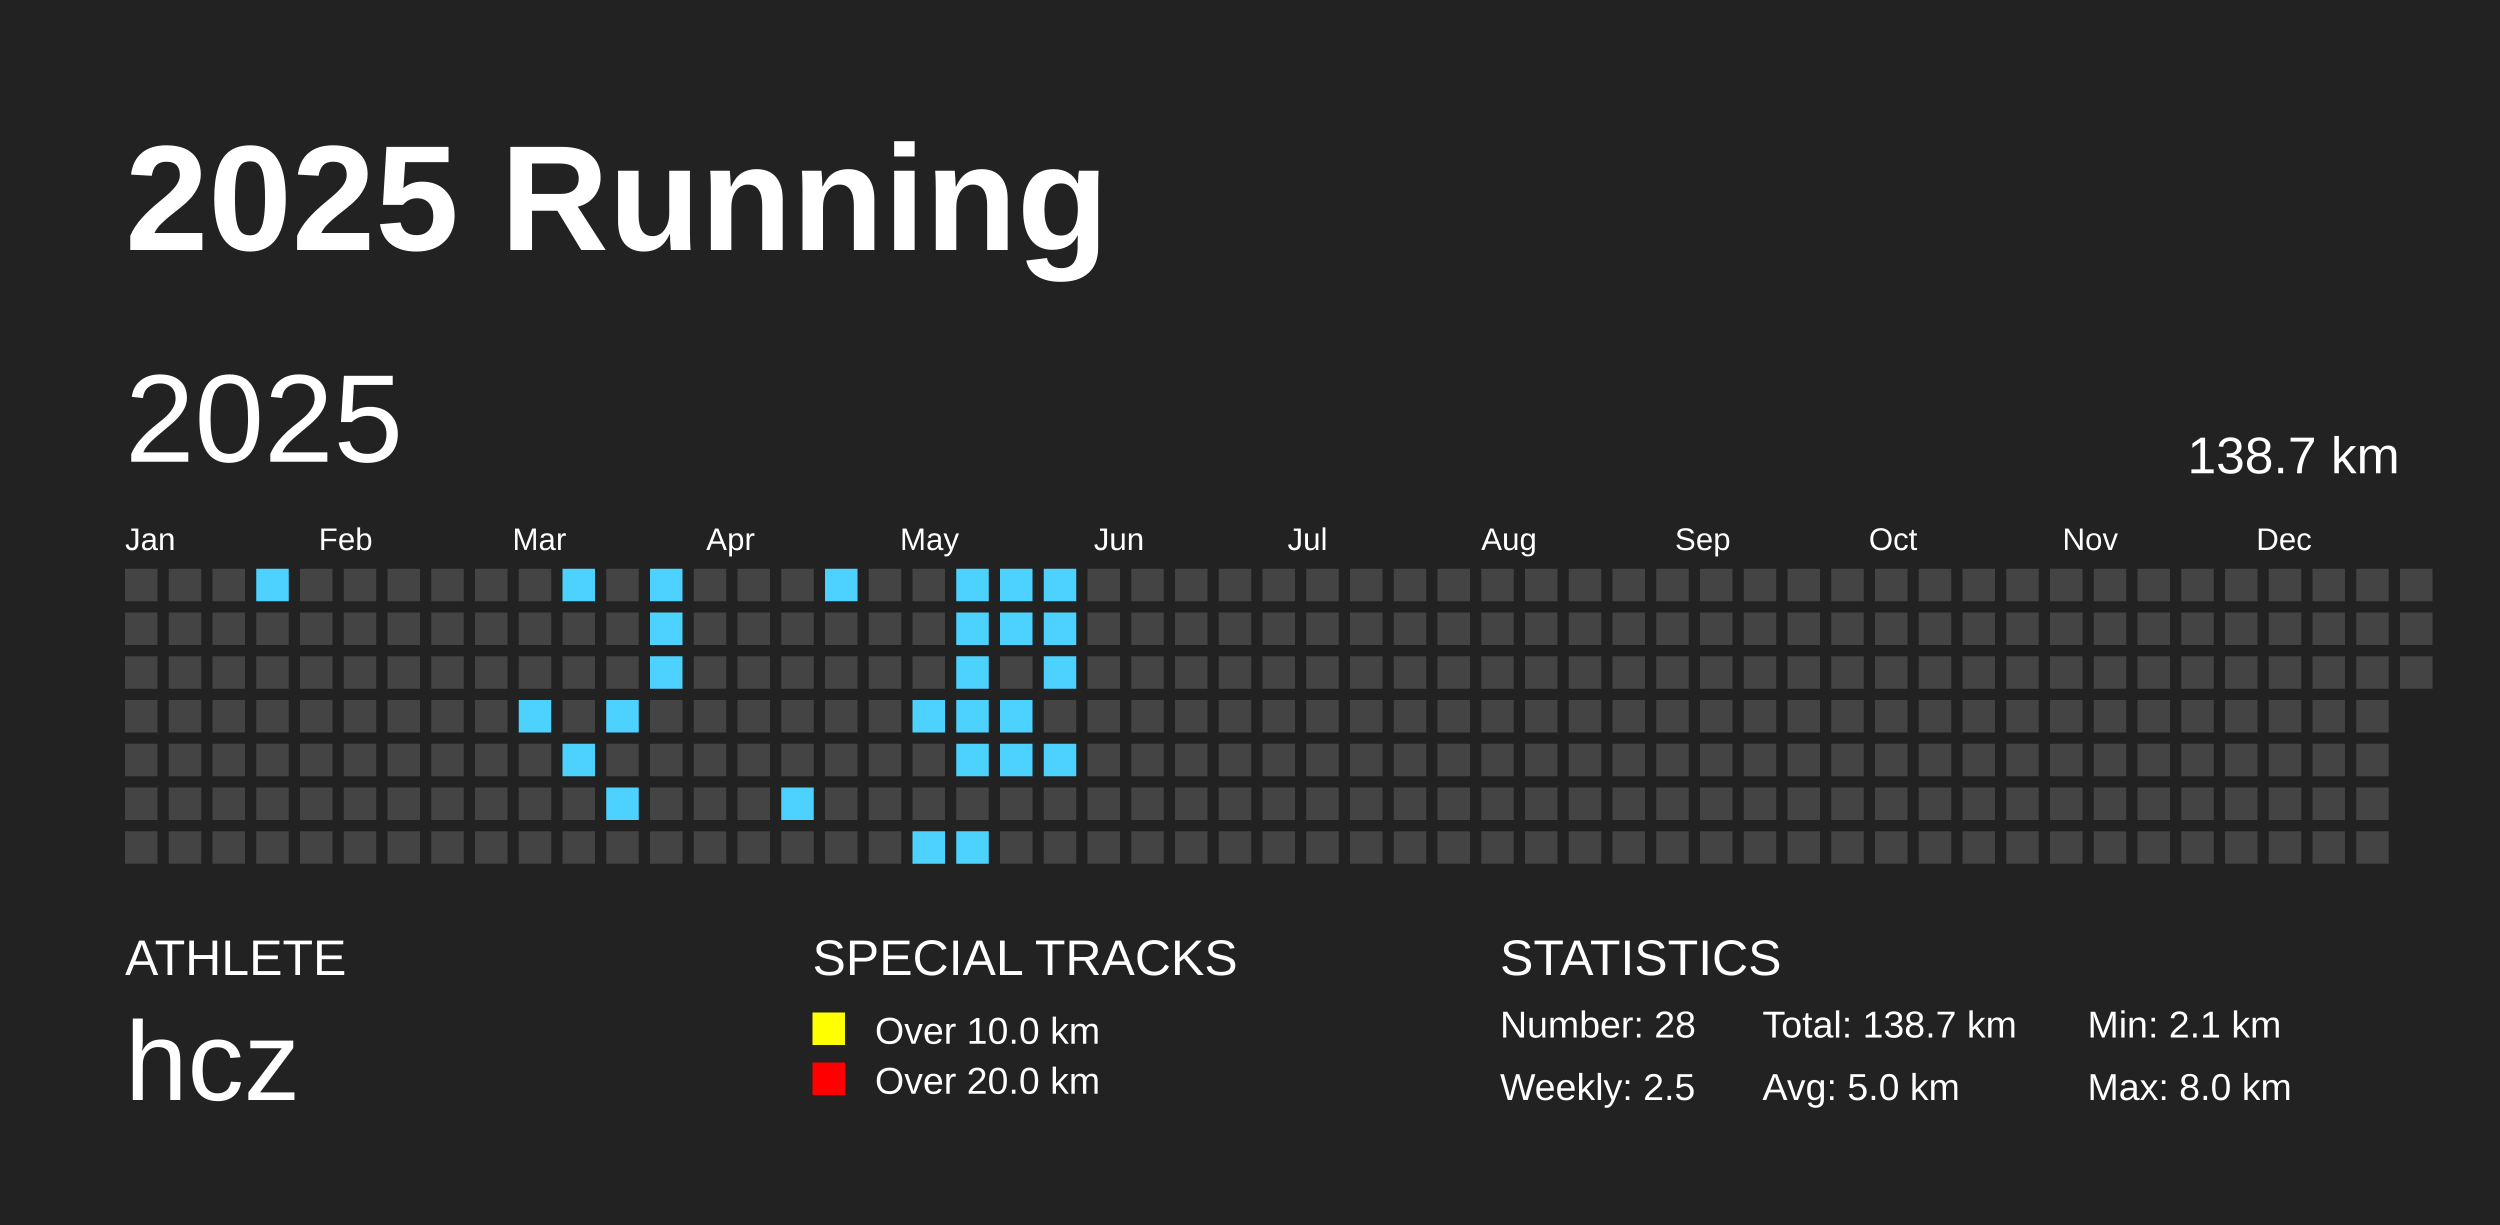
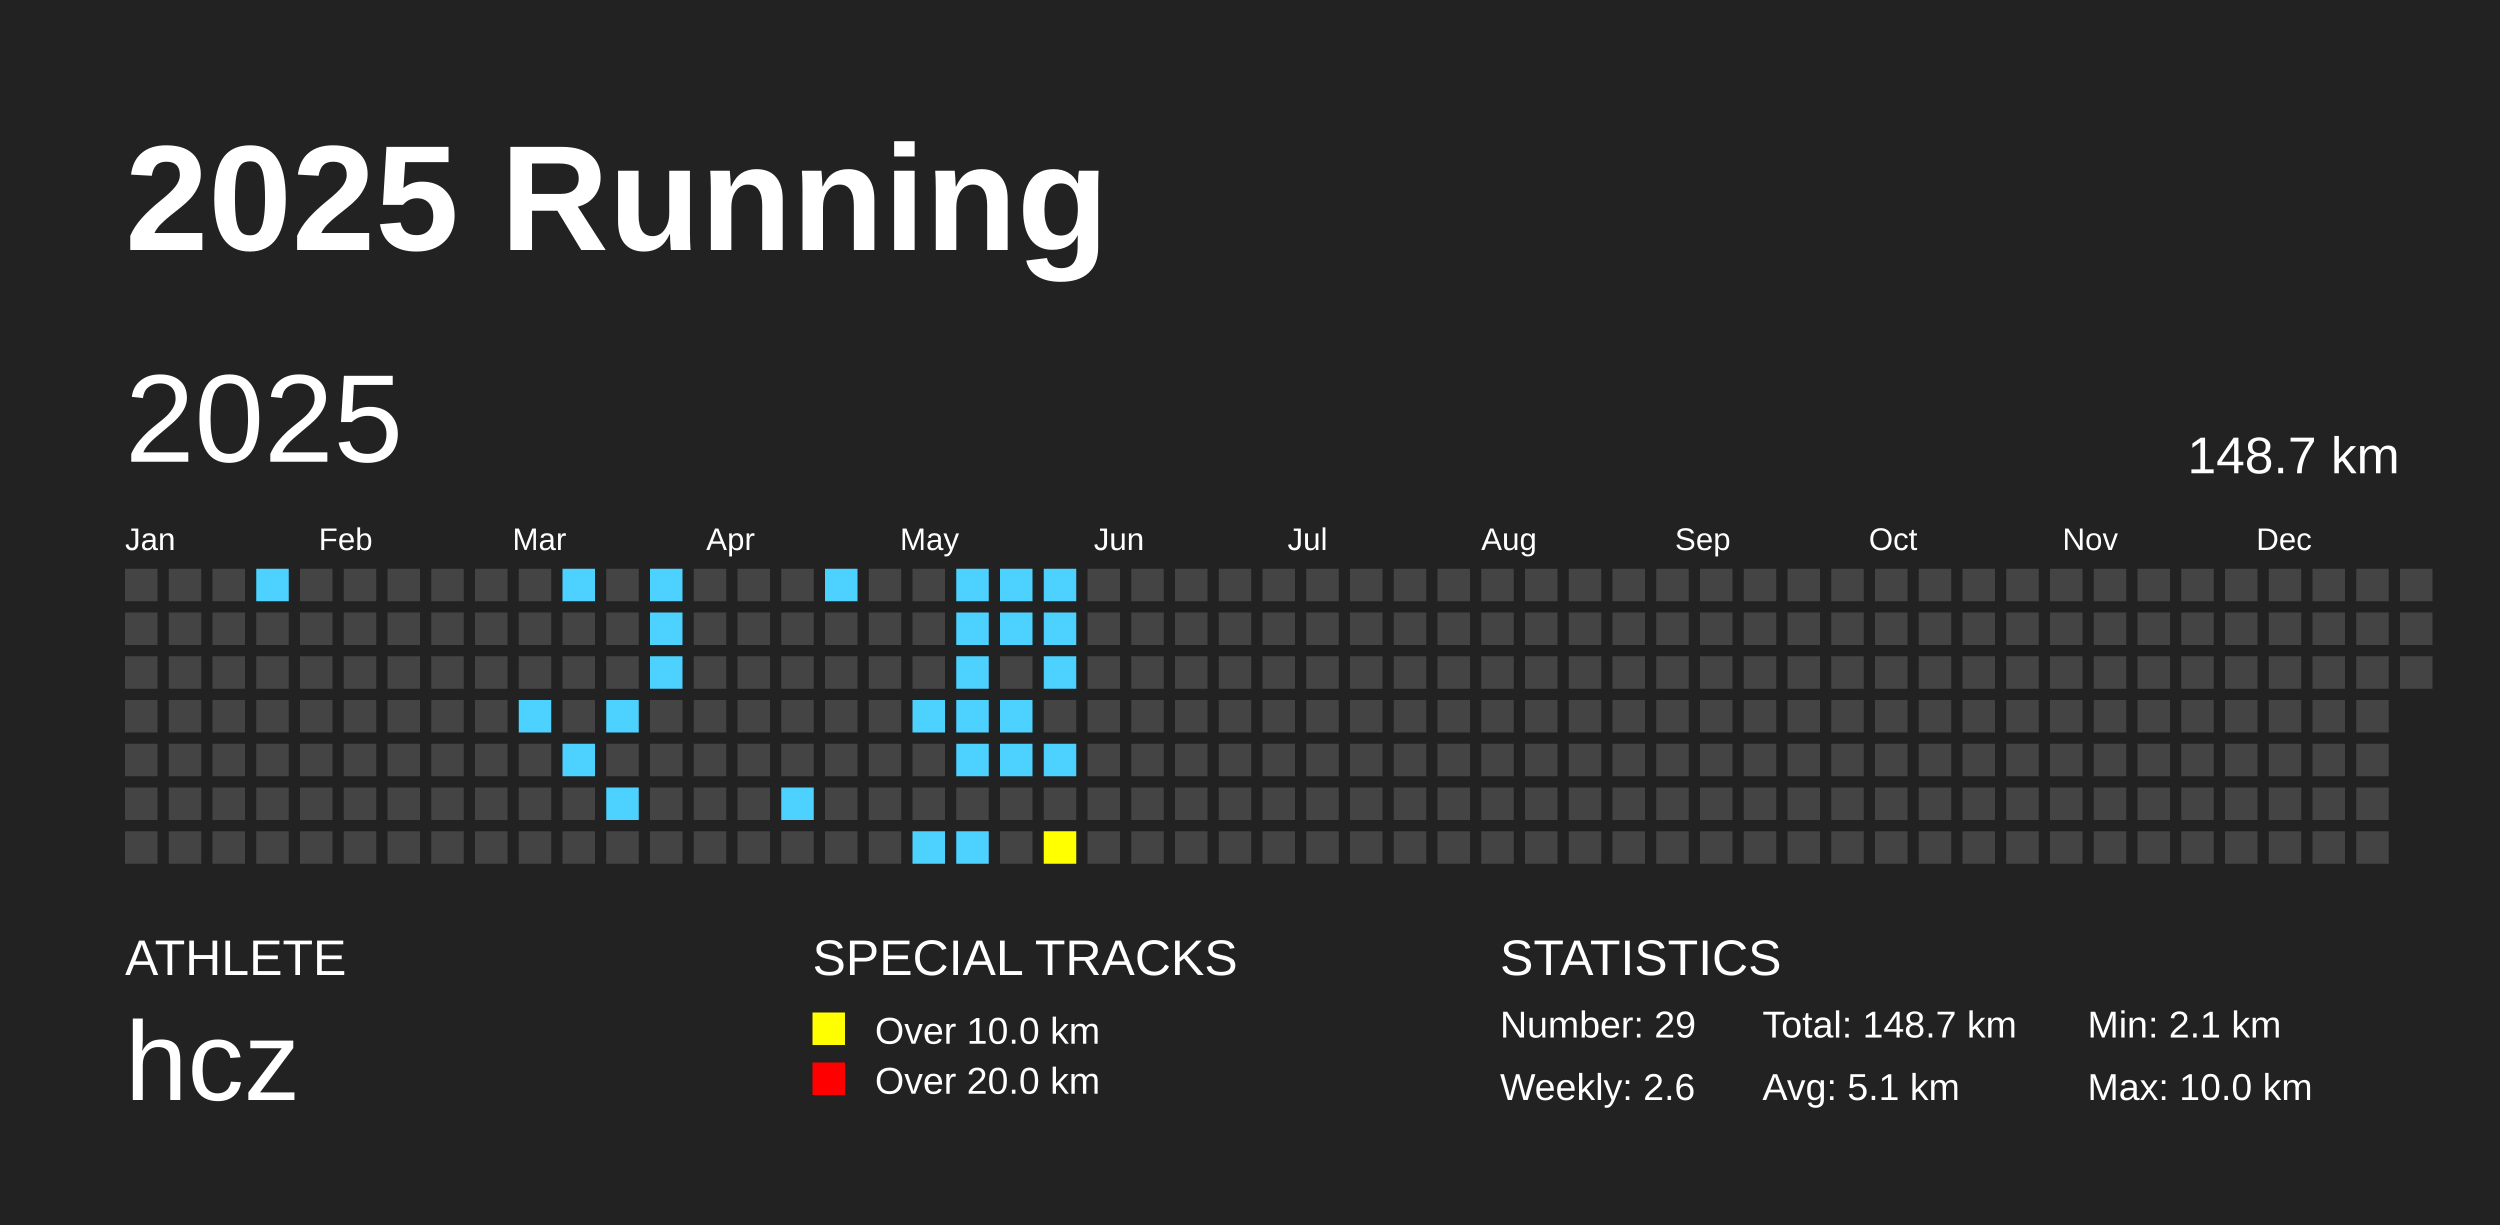
<svg xmlns="http://www.w3.org/2000/svg" baseProfile="full" height="98mm" version="1.1" viewBox="0,0,200,98" width="200mm">
  <defs />
  <rect fill="#222222" height="98" width="200" x="0" y="0" />
  <text fill="#FFFFFF" style="font-size:12px; font-family:Arial; font-weight:bold;" x="10" y="20">2025 Running</text>
  <text fill="#FFFFFF" style="font-size:4px; font-family:Arial" x="10" y="78">ATHLETE</text>
  <text fill="#FFFFFF" style="font-size:9px; font-family:Arial" x="10" y="88">hcz</text>
  <text fill="#FFFFFF" style="font-size:4px; font-family:Arial" x="65" y="78">SPECIAL TRACKS</text>
  <rect fill="yellow" height="2.6" width="2.6" x="65" y="81" />
  <text fill="#FFFFFF" style="font-size:3px; font-family:Arial" x="70" y="83.5">Over 10.0 km</text>
  <rect fill="red" height="2.6" width="2.6" x="65" y="85" />
  <text fill="#FFFFFF" style="font-size:3px; font-family:Arial" x="70" y="87.5">Over 20.0 km</text>
  <text fill="#FFFFFF" style="font-size:4px; font-family:Arial" x="120" y="78">STATISTICS</text>
-   <text fill="#FFFFFF" style="font-size:3px; font-family:Arial" x="120" y="83">Number: 28</text>
-   <text fill="#FFFFFF" style="font-size:3px; font-family:Arial" x="120" y="88">Weekly: 2.5</text>
-   <text fill="#FFFFFF" style="font-size:3px; font-family:Arial" x="141" y="83">Total: 138.7 km</text>
-   <text fill="#FFFFFF" style="font-size:3px; font-family:Arial" x="141" y="88">Avg: 5.0 km</text>
+   <text fill="#FFFFFF" style="font-size:3px; font-family:Arial" x="120" y="83">Number: 29</text>
+   <text fill="#FFFFFF" style="font-size:3px; font-family:Arial" x="120" y="88">Weekly: 2.6</text>
+   <text fill="#FFFFFF" style="font-size:3px; font-family:Arial" x="141" y="83">Total: 148.7 km</text>
+   <text fill="#FFFFFF" style="font-size:3px; font-family:Arial" x="141" y="88">Avg: 5.1 km</text>
  <text fill="#FFFFFF" style="font-size:3px; font-family:Arial" x="167" y="83">Min: 2.1 km</text>
-   <text fill="#FFFFFF" style="font-size:3px; font-family:Arial" x="167" y="88">Max: 8.0 km</text>
+   <text fill="#FFFFFF" style="font-size:3px; font-family:Arial" x="167" y="88">Max: 10.0 km</text>
  <text dominant-baseline="hanging" fill="#FFFFFF" style="font-size:10.0px; font-family:Arial;" x="10" y="30">2025</text>
-   <text dominant-baseline="hanging" fill="#FFFFFF" style="font-size:4.125px; font-family:Arial;" x="175" y="35">138.7 km</text>
+   <text dominant-baseline="hanging" fill="#FFFFFF" style="font-size:4.125px; font-family:Arial;" x="175" y="35">148.7 km</text>
  <text fill="#FFFFFF" style="font-size:2.5px; font-family:Arial" x="10.0" y="44">Jan</text>
  <text fill="#FFFFFF" style="font-size:2.5px; font-family:Arial" x="25.5" y="44">Feb</text>
  <text fill="#FFFFFF" style="font-size:2.5px; font-family:Arial" x="41.0" y="44">Mar</text>
  <text fill="#FFFFFF" style="font-size:2.5px; font-family:Arial" x="56.5" y="44">Apr</text>
  <text fill="#FFFFFF" style="font-size:2.5px; font-family:Arial" x="72.0" y="44">May</text>
  <text fill="#FFFFFF" style="font-size:2.5px; font-family:Arial" x="87.5" y="44">Jun</text>
  <text fill="#FFFFFF" style="font-size:2.5px; font-family:Arial" x="103.0" y="44">Jul</text>
  <text fill="#FFFFFF" style="font-size:2.5px; font-family:Arial" x="118.5" y="44">Aug</text>
  <text fill="#FFFFFF" style="font-size:2.5px; font-family:Arial" x="134.0" y="44">Sep</text>
  <text fill="#FFFFFF" style="font-size:2.5px; font-family:Arial" x="149.5" y="44">Oct</text>
  <text fill="#FFFFFF" style="font-size:2.5px; font-family:Arial" x="165.0" y="44">Nov</text>
  <text fill="#FFFFFF" style="font-size:2.5px; font-family:Arial" x="180.5" y="44">Dec</text>
  <rect fill="#444444" height="2.6" width="2.6" x="10.0" y="45.5" />
  <rect fill="#444444" height="2.6" width="2.6" x="10.0" y="49.0" />
  <rect fill="#444444" height="2.6" width="2.6" x="10.0" y="52.5" />
  <rect fill="#444444" height="2.6" width="2.6" x="10.0" y="56.0" />
  <rect fill="#444444" height="2.6" width="2.6" x="10.0" y="59.5" />
  <rect fill="#444444" height="2.6" width="2.6" x="10.0" y="63.0" />
  <rect fill="#444444" height="2.6" width="2.6" x="10.0" y="66.5" />
  <rect fill="#444444" height="2.6" width="2.6" x="13.5" y="45.5" />
  <rect fill="#444444" height="2.6" width="2.6" x="13.5" y="49.0" />
  <rect fill="#444444" height="2.6" width="2.6" x="13.5" y="52.5" />
  <rect fill="#444444" height="2.6" width="2.6" x="13.5" y="56.0" />
  <rect fill="#444444" height="2.6" width="2.6" x="13.5" y="59.5" />
  <rect fill="#444444" height="2.6" width="2.6" x="13.5" y="63.0" />
  <rect fill="#444444" height="2.6" width="2.6" x="13.5" y="66.5" />
  <rect fill="#444444" height="2.6" width="2.6" x="17.0" y="45.5" />
  <rect fill="#444444" height="2.6" width="2.6" x="17.0" y="49.0" />
  <rect fill="#444444" height="2.6" width="2.6" x="17.0" y="52.5" />
  <rect fill="#444444" height="2.6" width="2.6" x="17.0" y="56.0" />
  <rect fill="#444444" height="2.6" width="2.6" x="17.0" y="59.5" />
  <rect fill="#444444" height="2.6" width="2.6" x="17.0" y="63.0" />
  <rect fill="#444444" height="2.6" width="2.6" x="17.0" y="66.5" />
  <rect fill="#4DD2FF" height="2.6" width="2.6" x="20.5" y="45.5" />
  <rect fill="#444444" height="2.6" width="2.6" x="20.5" y="49.0" />
  <rect fill="#444444" height="2.6" width="2.6" x="20.5" y="52.5" />
  <rect fill="#444444" height="2.6" width="2.6" x="20.5" y="56.0" />
  <rect fill="#444444" height="2.6" width="2.6" x="20.5" y="59.5" />
  <rect fill="#444444" height="2.6" width="2.6" x="20.5" y="63.0" />
  <rect fill="#444444" height="2.6" width="2.6" x="20.5" y="66.5" />
  <rect fill="#444444" height="2.6" width="2.6" x="24.0" y="45.5" />
  <rect fill="#444444" height="2.6" width="2.6" x="24.0" y="49.0" />
  <rect fill="#444444" height="2.6" width="2.6" x="24.0" y="52.5" />
  <rect fill="#444444" height="2.6" width="2.6" x="24.0" y="56.0" />
  <rect fill="#444444" height="2.6" width="2.6" x="24.0" y="59.5" />
  <rect fill="#444444" height="2.6" width="2.6" x="24.0" y="63.0" />
  <rect fill="#444444" height="2.6" width="2.6" x="24.0" y="66.5" />
  <rect fill="#444444" height="2.6" width="2.6" x="27.5" y="45.5" />
  <rect fill="#444444" height="2.6" width="2.6" x="27.5" y="49.0" />
  <rect fill="#444444" height="2.6" width="2.6" x="27.5" y="52.5" />
  <rect fill="#444444" height="2.6" width="2.6" x="27.5" y="56.0" />
  <rect fill="#444444" height="2.6" width="2.6" x="27.5" y="59.5" />
  <rect fill="#444444" height="2.6" width="2.6" x="27.5" y="63.0" />
  <rect fill="#444444" height="2.6" width="2.6" x="27.5" y="66.5" />
  <rect fill="#444444" height="2.6" width="2.6" x="31.0" y="45.5" />
  <rect fill="#444444" height="2.6" width="2.6" x="31.0" y="49.0" />
  <rect fill="#444444" height="2.6" width="2.6" x="31.0" y="52.5" />
  <rect fill="#444444" height="2.6" width="2.6" x="31.0" y="56.0" />
  <rect fill="#444444" height="2.6" width="2.6" x="31.0" y="59.5" />
  <rect fill="#444444" height="2.6" width="2.6" x="31.0" y="63.0" />
  <rect fill="#444444" height="2.6" width="2.6" x="31.0" y="66.5" />
  <rect fill="#444444" height="2.6" width="2.6" x="34.5" y="45.5" />
  <rect fill="#444444" height="2.6" width="2.6" x="34.5" y="49.0" />
  <rect fill="#444444" height="2.6" width="2.6" x="34.5" y="52.5" />
  <rect fill="#444444" height="2.6" width="2.6" x="34.5" y="56.0" />
  <rect fill="#444444" height="2.6" width="2.6" x="34.5" y="59.5" />
  <rect fill="#444444" height="2.6" width="2.6" x="34.5" y="63.0" />
  <rect fill="#444444" height="2.6" width="2.6" x="34.5" y="66.5" />
  <rect fill="#444444" height="2.6" width="2.6" x="38.0" y="45.5" />
  <rect fill="#444444" height="2.6" width="2.6" x="38.0" y="49.0" />
  <rect fill="#444444" height="2.6" width="2.6" x="38.0" y="52.5" />
  <rect fill="#444444" height="2.6" width="2.6" x="38.0" y="56.0" />
  <rect fill="#444444" height="2.6" width="2.6" x="38.0" y="59.5" />
  <rect fill="#444444" height="2.6" width="2.6" x="38.0" y="63.0" />
  <rect fill="#444444" height="2.6" width="2.6" x="38.0" y="66.5" />
  <rect fill="#444444" height="2.6" width="2.6" x="41.5" y="45.5" />
  <rect fill="#444444" height="2.6" width="2.6" x="41.5" y="49.0" />
  <rect fill="#444444" height="2.6" width="2.6" x="41.5" y="52.5" />
  <rect fill="#4DD2FF" height="2.6" width="2.6" x="41.5" y="56.0" />
  <rect fill="#444444" height="2.6" width="2.6" x="41.5" y="59.5" />
  <rect fill="#444444" height="2.6" width="2.6" x="41.5" y="63.0" />
  <rect fill="#444444" height="2.6" width="2.6" x="41.5" y="66.5" />
  <rect fill="#4DD2FF" height="2.6" width="2.6" x="45.0" y="45.5" />
  <rect fill="#444444" height="2.6" width="2.6" x="45.0" y="49.0" />
  <rect fill="#444444" height="2.6" width="2.6" x="45.0" y="52.5" />
  <rect fill="#444444" height="2.6" width="2.6" x="45.0" y="56.0" />
  <rect fill="#4DD2FF" height="2.6" width="2.6" x="45.0" y="59.5" />
  <rect fill="#444444" height="2.6" width="2.6" x="45.0" y="63.0" />
  <rect fill="#444444" height="2.6" width="2.6" x="45.0" y="66.5" />
  <rect fill="#444444" height="2.6" width="2.6" x="48.5" y="45.5" />
  <rect fill="#444444" height="2.6" width="2.6" x="48.5" y="49.0" />
  <rect fill="#444444" height="2.6" width="2.6" x="48.5" y="52.5" />
  <rect fill="#4DD2FF" height="2.6" width="2.6" x="48.5" y="56.0" />
  <rect fill="#444444" height="2.6" width="2.6" x="48.5" y="59.5" />
  <rect fill="#4DD2FF" height="2.6" width="2.6" x="48.5" y="63.0" />
  <rect fill="#444444" height="2.6" width="2.6" x="48.5" y="66.5" />
  <rect fill="#4DD2FF" height="2.6" width="2.6" x="52.0" y="45.5" />
  <rect fill="#4DD2FF" height="2.6" width="2.6" x="52.0" y="49.0" />
  <rect fill="#4DD2FF" height="2.6" width="2.6" x="52.0" y="52.5" />
  <rect fill="#444444" height="2.6" width="2.6" x="52.0" y="56.0" />
  <rect fill="#444444" height="2.6" width="2.6" x="52.0" y="59.5" />
  <rect fill="#444444" height="2.6" width="2.6" x="52.0" y="63.0" />
  <rect fill="#444444" height="2.6" width="2.6" x="52.0" y="66.5" />
  <rect fill="#444444" height="2.6" width="2.6" x="55.5" y="45.5" />
  <rect fill="#444444" height="2.6" width="2.6" x="55.5" y="49.0" />
  <rect fill="#444444" height="2.6" width="2.6" x="55.5" y="52.5" />
  <rect fill="#444444" height="2.6" width="2.6" x="55.5" y="56.0" />
  <rect fill="#444444" height="2.6" width="2.6" x="55.5" y="59.5" />
  <rect fill="#444444" height="2.6" width="2.6" x="55.5" y="63.0" />
  <rect fill="#444444" height="2.6" width="2.6" x="55.5" y="66.5" />
  <rect fill="#444444" height="2.6" width="2.6" x="59.0" y="45.5" />
  <rect fill="#444444" height="2.6" width="2.6" x="59.0" y="49.0" />
  <rect fill="#444444" height="2.6" width="2.6" x="59.0" y="52.5" />
  <rect fill="#444444" height="2.6" width="2.6" x="59.0" y="56.0" />
  <rect fill="#444444" height="2.6" width="2.6" x="59.0" y="59.5" />
  <rect fill="#444444" height="2.6" width="2.6" x="59.0" y="63.0" />
  <rect fill="#444444" height="2.6" width="2.6" x="59.0" y="66.5" />
  <rect fill="#444444" height="2.6" width="2.6" x="62.5" y="45.5" />
  <rect fill="#444444" height="2.6" width="2.6" x="62.5" y="49.0" />
  <rect fill="#444444" height="2.6" width="2.6" x="62.5" y="52.5" />
  <rect fill="#444444" height="2.6" width="2.6" x="62.5" y="56.0" />
  <rect fill="#444444" height="2.6" width="2.6" x="62.5" y="59.5" />
  <rect fill="#4DD2FF" height="2.6" width="2.6" x="62.5" y="63.0" />
  <rect fill="#444444" height="2.6" width="2.6" x="62.5" y="66.5" />
  <rect fill="#4DD2FF" height="2.6" width="2.6" x="66.0" y="45.5" />
  <rect fill="#444444" height="2.6" width="2.6" x="66.0" y="49.0" />
  <rect fill="#444444" height="2.6" width="2.6" x="66.0" y="52.5" />
  <rect fill="#444444" height="2.6" width="2.6" x="66.0" y="56.0" />
  <rect fill="#444444" height="2.6" width="2.6" x="66.0" y="59.5" />
  <rect fill="#444444" height="2.6" width="2.6" x="66.0" y="63.0" />
  <rect fill="#444444" height="2.6" width="2.6" x="66.0" y="66.5" />
  <rect fill="#444444" height="2.6" width="2.6" x="69.5" y="45.5" />
  <rect fill="#444444" height="2.6" width="2.6" x="69.5" y="49.0" />
  <rect fill="#444444" height="2.6" width="2.6" x="69.5" y="52.5" />
  <rect fill="#444444" height="2.6" width="2.6" x="69.5" y="56.0" />
  <rect fill="#444444" height="2.6" width="2.6" x="69.5" y="59.5" />
  <rect fill="#444444" height="2.6" width="2.6" x="69.5" y="63.0" />
  <rect fill="#444444" height="2.6" width="2.6" x="69.5" y="66.5" />
  <rect fill="#444444" height="2.6" width="2.6" x="73.0" y="45.5" />
  <rect fill="#444444" height="2.6" width="2.6" x="73.0" y="49.0" />
  <rect fill="#444444" height="2.6" width="2.6" x="73.0" y="52.5" />
  <rect fill="#4DD2FF" height="2.6" width="2.6" x="73.0" y="56.0" />
  <rect fill="#444444" height="2.6" width="2.6" x="73.0" y="59.5" />
  <rect fill="#444444" height="2.6" width="2.6" x="73.0" y="63.0" />
  <rect fill="#4DD2FF" height="2.6" width="2.6" x="73.0" y="66.5" />
  <rect fill="#4DD2FF" height="2.6" width="2.6" x="76.5" y="45.5" />
  <rect fill="#4DD2FF" height="2.6" width="2.6" x="76.5" y="49.0" />
  <rect fill="#4DD2FF" height="2.6" width="2.6" x="76.5" y="52.5" />
  <rect fill="#4DD2FF" height="2.6" width="2.6" x="76.5" y="56.0" />
  <rect fill="#4DD2FF" height="2.6" width="2.6" x="76.5" y="59.5" />
  <rect fill="#444444" height="2.6" width="2.6" x="76.5" y="63.0" />
  <rect fill="#4DD2FF" height="2.6" width="2.6" x="76.5" y="66.5" />
  <rect fill="#4DD2FF" height="2.6" width="2.6" x="80.0" y="45.5" />
  <rect fill="#4DD2FF" height="2.6" width="2.6" x="80.0" y="49.0" />
  <rect fill="#444444" height="2.6" width="2.6" x="80.0" y="52.5" />
  <rect fill="#4DD2FF" height="2.6" width="2.6" x="80.0" y="56.0" />
  <rect fill="#4DD2FF" height="2.6" width="2.6" x="80.0" y="59.5" />
  <rect fill="#444444" height="2.6" width="2.6" x="80.0" y="63.0" />
  <rect fill="#444444" height="2.6" width="2.6" x="80.0" y="66.5" />
  <rect fill="#4DD2FF" height="2.6" width="2.6" x="83.5" y="45.5" />
  <rect fill="#4DD2FF" height="2.6" width="2.6" x="83.5" y="49.0" />
  <rect fill="#4DD2FF" height="2.6" width="2.6" x="83.5" y="52.5" />
  <rect fill="#444444" height="2.6" width="2.6" x="83.5" y="56.0" />
  <rect fill="#4DD2FF" height="2.6" width="2.6" x="83.5" y="59.5" />
  <rect fill="#444444" height="2.6" width="2.6" x="83.5" y="63.0" />
-   <rect fill="#444444" height="2.6" width="2.6" x="83.5" y="66.5" />
+   <rect fill="yellow" height="2.6" width="2.6" x="83.5" y="66.5" />
  <rect fill="#444444" height="2.6" width="2.6" x="87.0" y="45.5" />
  <rect fill="#444444" height="2.6" width="2.6" x="87.0" y="49.0" />
  <rect fill="#444444" height="2.6" width="2.6" x="87.0" y="52.5" />
  <rect fill="#444444" height="2.6" width="2.6" x="87.0" y="56.0" />
  <rect fill="#444444" height="2.6" width="2.6" x="87.0" y="59.5" />
  <rect fill="#444444" height="2.6" width="2.6" x="87.0" y="63.0" />
  <rect fill="#444444" height="2.6" width="2.6" x="87.0" y="66.5" />
  <rect fill="#444444" height="2.6" width="2.6" x="90.5" y="45.5" />
  <rect fill="#444444" height="2.6" width="2.6" x="90.5" y="49.0" />
  <rect fill="#444444" height="2.6" width="2.6" x="90.5" y="52.5" />
  <rect fill="#444444" height="2.6" width="2.6" x="90.5" y="56.0" />
  <rect fill="#444444" height="2.6" width="2.6" x="90.5" y="59.5" />
  <rect fill="#444444" height="2.6" width="2.6" x="90.5" y="63.0" />
  <rect fill="#444444" height="2.6" width="2.6" x="90.5" y="66.5" />
  <rect fill="#444444" height="2.6" width="2.6" x="94.0" y="45.5" />
  <rect fill="#444444" height="2.6" width="2.6" x="94.0" y="49.0" />
  <rect fill="#444444" height="2.6" width="2.6" x="94.0" y="52.5" />
  <rect fill="#444444" height="2.6" width="2.6" x="94.0" y="56.0" />
  <rect fill="#444444" height="2.6" width="2.6" x="94.0" y="59.5" />
  <rect fill="#444444" height="2.6" width="2.6" x="94.0" y="63.0" />
  <rect fill="#444444" height="2.6" width="2.6" x="94.0" y="66.5" />
  <rect fill="#444444" height="2.6" width="2.6" x="97.5" y="45.5" />
  <rect fill="#444444" height="2.6" width="2.6" x="97.5" y="49.0" />
  <rect fill="#444444" height="2.6" width="2.6" x="97.5" y="52.5" />
  <rect fill="#444444" height="2.6" width="2.6" x="97.5" y="56.0" />
  <rect fill="#444444" height="2.6" width="2.6" x="97.5" y="59.5" />
  <rect fill="#444444" height="2.6" width="2.6" x="97.5" y="63.0" />
  <rect fill="#444444" height="2.6" width="2.6" x="97.5" y="66.5" />
  <rect fill="#444444" height="2.6" width="2.6" x="101.0" y="45.5" />
  <rect fill="#444444" height="2.6" width="2.6" x="101.0" y="49.0" />
  <rect fill="#444444" height="2.6" width="2.6" x="101.0" y="52.5" />
  <rect fill="#444444" height="2.6" width="2.6" x="101.0" y="56.0" />
  <rect fill="#444444" height="2.6" width="2.6" x="101.0" y="59.5" />
  <rect fill="#444444" height="2.6" width="2.6" x="101.0" y="63.0" />
  <rect fill="#444444" height="2.6" width="2.6" x="101.0" y="66.5" />
  <rect fill="#444444" height="2.6" width="2.6" x="104.5" y="45.5" />
  <rect fill="#444444" height="2.6" width="2.6" x="104.5" y="49.0" />
  <rect fill="#444444" height="2.6" width="2.6" x="104.5" y="52.5" />
  <rect fill="#444444" height="2.6" width="2.6" x="104.5" y="56.0" />
  <rect fill="#444444" height="2.6" width="2.6" x="104.5" y="59.5" />
  <rect fill="#444444" height="2.6" width="2.6" x="104.5" y="63.0" />
  <rect fill="#444444" height="2.6" width="2.6" x="104.5" y="66.5" />
  <rect fill="#444444" height="2.6" width="2.6" x="108.0" y="45.5" />
  <rect fill="#444444" height="2.6" width="2.6" x="108.0" y="49.0" />
  <rect fill="#444444" height="2.6" width="2.6" x="108.0" y="52.5" />
  <rect fill="#444444" height="2.6" width="2.6" x="108.0" y="56.0" />
  <rect fill="#444444" height="2.6" width="2.6" x="108.0" y="59.5" />
  <rect fill="#444444" height="2.6" width="2.6" x="108.0" y="63.0" />
  <rect fill="#444444" height="2.6" width="2.6" x="108.0" y="66.5" />
  <rect fill="#444444" height="2.6" width="2.6" x="111.5" y="45.5" />
  <rect fill="#444444" height="2.6" width="2.6" x="111.5" y="49.0" />
  <rect fill="#444444" height="2.6" width="2.6" x="111.5" y="52.5" />
  <rect fill="#444444" height="2.6" width="2.6" x="111.5" y="56.0" />
  <rect fill="#444444" height="2.6" width="2.6" x="111.5" y="59.5" />
  <rect fill="#444444" height="2.6" width="2.6" x="111.5" y="63.0" />
  <rect fill="#444444" height="2.6" width="2.6" x="111.5" y="66.5" />
  <rect fill="#444444" height="2.6" width="2.6" x="115.0" y="45.5" />
  <rect fill="#444444" height="2.6" width="2.6" x="115.0" y="49.0" />
  <rect fill="#444444" height="2.6" width="2.6" x="115.0" y="52.5" />
  <rect fill="#444444" height="2.6" width="2.6" x="115.0" y="56.0" />
  <rect fill="#444444" height="2.6" width="2.6" x="115.0" y="59.5" />
  <rect fill="#444444" height="2.6" width="2.6" x="115.0" y="63.0" />
  <rect fill="#444444" height="2.6" width="2.6" x="115.0" y="66.5" />
  <rect fill="#444444" height="2.6" width="2.6" x="118.5" y="45.5" />
  <rect fill="#444444" height="2.6" width="2.6" x="118.5" y="49.0" />
  <rect fill="#444444" height="2.6" width="2.6" x="118.5" y="52.5" />
  <rect fill="#444444" height="2.6" width="2.6" x="118.5" y="56.0" />
  <rect fill="#444444" height="2.6" width="2.6" x="118.5" y="59.5" />
  <rect fill="#444444" height="2.6" width="2.6" x="118.5" y="63.0" />
  <rect fill="#444444" height="2.6" width="2.6" x="118.5" y="66.5" />
  <rect fill="#444444" height="2.6" width="2.6" x="122.0" y="45.5" />
  <rect fill="#444444" height="2.6" width="2.6" x="122.0" y="49.0" />
  <rect fill="#444444" height="2.6" width="2.6" x="122.0" y="52.5" />
  <rect fill="#444444" height="2.6" width="2.6" x="122.0" y="56.0" />
  <rect fill="#444444" height="2.6" width="2.6" x="122.0" y="59.5" />
  <rect fill="#444444" height="2.6" width="2.6" x="122.0" y="63.0" />
  <rect fill="#444444" height="2.6" width="2.6" x="122.0" y="66.5" />
  <rect fill="#444444" height="2.6" width="2.6" x="125.5" y="45.5" />
  <rect fill="#444444" height="2.6" width="2.6" x="125.5" y="49.0" />
  <rect fill="#444444" height="2.6" width="2.6" x="125.5" y="52.5" />
  <rect fill="#444444" height="2.6" width="2.6" x="125.5" y="56.0" />
  <rect fill="#444444" height="2.6" width="2.6" x="125.5" y="59.5" />
  <rect fill="#444444" height="2.6" width="2.6" x="125.5" y="63.0" />
  <rect fill="#444444" height="2.6" width="2.6" x="125.5" y="66.5" />
  <rect fill="#444444" height="2.6" width="2.6" x="129.0" y="45.5" />
  <rect fill="#444444" height="2.6" width="2.6" x="129.0" y="49.0" />
  <rect fill="#444444" height="2.6" width="2.6" x="129.0" y="52.5" />
  <rect fill="#444444" height="2.6" width="2.6" x="129.0" y="56.0" />
  <rect fill="#444444" height="2.6" width="2.6" x="129.0" y="59.5" />
  <rect fill="#444444" height="2.6" width="2.6" x="129.0" y="63.0" />
  <rect fill="#444444" height="2.6" width="2.6" x="129.0" y="66.5" />
  <rect fill="#444444" height="2.6" width="2.6" x="132.5" y="45.5" />
  <rect fill="#444444" height="2.6" width="2.6" x="132.5" y="49.0" />
  <rect fill="#444444" height="2.6" width="2.6" x="132.5" y="52.5" />
  <rect fill="#444444" height="2.6" width="2.6" x="132.5" y="56.0" />
  <rect fill="#444444" height="2.6" width="2.6" x="132.5" y="59.5" />
  <rect fill="#444444" height="2.6" width="2.6" x="132.5" y="63.0" />
  <rect fill="#444444" height="2.6" width="2.6" x="132.5" y="66.5" />
  <rect fill="#444444" height="2.6" width="2.6" x="136.0" y="45.5" />
  <rect fill="#444444" height="2.6" width="2.6" x="136.0" y="49.0" />
  <rect fill="#444444" height="2.6" width="2.6" x="136.0" y="52.5" />
  <rect fill="#444444" height="2.6" width="2.6" x="136.0" y="56.0" />
  <rect fill="#444444" height="2.6" width="2.6" x="136.0" y="59.5" />
  <rect fill="#444444" height="2.6" width="2.6" x="136.0" y="63.0" />
  <rect fill="#444444" height="2.6" width="2.6" x="136.0" y="66.5" />
  <rect fill="#444444" height="2.6" width="2.6" x="139.5" y="45.5" />
  <rect fill="#444444" height="2.6" width="2.6" x="139.5" y="49.0" />
  <rect fill="#444444" height="2.6" width="2.6" x="139.5" y="52.5" />
  <rect fill="#444444" height="2.6" width="2.6" x="139.5" y="56.0" />
  <rect fill="#444444" height="2.6" width="2.6" x="139.5" y="59.5" />
  <rect fill="#444444" height="2.6" width="2.6" x="139.5" y="63.0" />
  <rect fill="#444444" height="2.6" width="2.6" x="139.5" y="66.5" />
  <rect fill="#444444" height="2.6" width="2.6" x="143.0" y="45.5" />
  <rect fill="#444444" height="2.6" width="2.6" x="143.0" y="49.0" />
  <rect fill="#444444" height="2.6" width="2.6" x="143.0" y="52.5" />
  <rect fill="#444444" height="2.6" width="2.6" x="143.0" y="56.0" />
  <rect fill="#444444" height="2.6" width="2.6" x="143.0" y="59.5" />
  <rect fill="#444444" height="2.6" width="2.6" x="143.0" y="63.0" />
  <rect fill="#444444" height="2.6" width="2.6" x="143.0" y="66.5" />
  <rect fill="#444444" height="2.6" width="2.6" x="146.5" y="45.5" />
  <rect fill="#444444" height="2.6" width="2.6" x="146.5" y="49.0" />
  <rect fill="#444444" height="2.6" width="2.6" x="146.5" y="52.5" />
  <rect fill="#444444" height="2.6" width="2.6" x="146.5" y="56.0" />
  <rect fill="#444444" height="2.6" width="2.6" x="146.5" y="59.5" />
  <rect fill="#444444" height="2.6" width="2.6" x="146.5" y="63.0" />
  <rect fill="#444444" height="2.6" width="2.6" x="146.5" y="66.5" />
  <rect fill="#444444" height="2.6" width="2.6" x="150.0" y="45.5" />
  <rect fill="#444444" height="2.6" width="2.6" x="150.0" y="49.0" />
  <rect fill="#444444" height="2.6" width="2.6" x="150.0" y="52.5" />
  <rect fill="#444444" height="2.6" width="2.6" x="150.0" y="56.0" />
  <rect fill="#444444" height="2.6" width="2.6" x="150.0" y="59.5" />
  <rect fill="#444444" height="2.6" width="2.6" x="150.0" y="63.0" />
  <rect fill="#444444" height="2.6" width="2.6" x="150.0" y="66.5" />
  <rect fill="#444444" height="2.6" width="2.6" x="153.5" y="45.5" />
  <rect fill="#444444" height="2.6" width="2.6" x="153.5" y="49.0" />
  <rect fill="#444444" height="2.6" width="2.6" x="153.5" y="52.5" />
  <rect fill="#444444" height="2.6" width="2.6" x="153.5" y="56.0" />
  <rect fill="#444444" height="2.6" width="2.6" x="153.5" y="59.5" />
  <rect fill="#444444" height="2.6" width="2.6" x="153.5" y="63.0" />
  <rect fill="#444444" height="2.6" width="2.6" x="153.5" y="66.5" />
  <rect fill="#444444" height="2.6" width="2.6" x="157.0" y="45.5" />
  <rect fill="#444444" height="2.6" width="2.6" x="157.0" y="49.0" />
  <rect fill="#444444" height="2.6" width="2.6" x="157.0" y="52.5" />
  <rect fill="#444444" height="2.6" width="2.6" x="157.0" y="56.0" />
  <rect fill="#444444" height="2.6" width="2.6" x="157.0" y="59.5" />
  <rect fill="#444444" height="2.6" width="2.6" x="157.0" y="63.0" />
  <rect fill="#444444" height="2.6" width="2.6" x="157.0" y="66.5" />
  <rect fill="#444444" height="2.6" width="2.6" x="160.5" y="45.5" />
  <rect fill="#444444" height="2.6" width="2.6" x="160.5" y="49.0" />
  <rect fill="#444444" height="2.6" width="2.6" x="160.5" y="52.5" />
  <rect fill="#444444" height="2.6" width="2.6" x="160.5" y="56.0" />
  <rect fill="#444444" height="2.6" width="2.6" x="160.5" y="59.5" />
  <rect fill="#444444" height="2.6" width="2.6" x="160.5" y="63.0" />
  <rect fill="#444444" height="2.6" width="2.6" x="160.5" y="66.5" />
  <rect fill="#444444" height="2.6" width="2.6" x="164.0" y="45.5" />
  <rect fill="#444444" height="2.6" width="2.6" x="164.0" y="49.0" />
  <rect fill="#444444" height="2.6" width="2.6" x="164.0" y="52.5" />
  <rect fill="#444444" height="2.6" width="2.6" x="164.0" y="56.0" />
  <rect fill="#444444" height="2.6" width="2.6" x="164.0" y="59.5" />
  <rect fill="#444444" height="2.6" width="2.6" x="164.0" y="63.0" />
  <rect fill="#444444" height="2.6" width="2.6" x="164.0" y="66.5" />
  <rect fill="#444444" height="2.6" width="2.6" x="167.5" y="45.5" />
  <rect fill="#444444" height="2.6" width="2.6" x="167.5" y="49.0" />
  <rect fill="#444444" height="2.6" width="2.6" x="167.5" y="52.5" />
  <rect fill="#444444" height="2.6" width="2.6" x="167.5" y="56.0" />
  <rect fill="#444444" height="2.6" width="2.6" x="167.5" y="59.5" />
  <rect fill="#444444" height="2.6" width="2.6" x="167.5" y="63.0" />
  <rect fill="#444444" height="2.6" width="2.6" x="167.5" y="66.5" />
  <rect fill="#444444" height="2.6" width="2.6" x="171.0" y="45.5" />
  <rect fill="#444444" height="2.6" width="2.6" x="171.0" y="49.0" />
  <rect fill="#444444" height="2.6" width="2.6" x="171.0" y="52.5" />
  <rect fill="#444444" height="2.6" width="2.6" x="171.0" y="56.0" />
  <rect fill="#444444" height="2.6" width="2.6" x="171.0" y="59.5" />
  <rect fill="#444444" height="2.6" width="2.6" x="171.0" y="63.0" />
  <rect fill="#444444" height="2.6" width="2.6" x="171.0" y="66.5" />
  <rect fill="#444444" height="2.6" width="2.6" x="174.5" y="45.5" />
  <rect fill="#444444" height="2.6" width="2.6" x="174.5" y="49.0" />
  <rect fill="#444444" height="2.6" width="2.6" x="174.5" y="52.5" />
  <rect fill="#444444" height="2.6" width="2.6" x="174.5" y="56.0" />
  <rect fill="#444444" height="2.6" width="2.6" x="174.5" y="59.5" />
  <rect fill="#444444" height="2.6" width="2.6" x="174.5" y="63.0" />
  <rect fill="#444444" height="2.6" width="2.6" x="174.5" y="66.5" />
  <rect fill="#444444" height="2.6" width="2.6" x="178.0" y="45.5" />
  <rect fill="#444444" height="2.6" width="2.6" x="178.0" y="49.0" />
  <rect fill="#444444" height="2.6" width="2.6" x="178.0" y="52.5" />
  <rect fill="#444444" height="2.6" width="2.6" x="178.0" y="56.0" />
  <rect fill="#444444" height="2.6" width="2.6" x="178.0" y="59.5" />
  <rect fill="#444444" height="2.6" width="2.6" x="178.0" y="63.0" />
  <rect fill="#444444" height="2.6" width="2.6" x="178.0" y="66.5" />
  <rect fill="#444444" height="2.6" width="2.6" x="181.5" y="45.5" />
  <rect fill="#444444" height="2.6" width="2.6" x="181.5" y="49.0" />
  <rect fill="#444444" height="2.6" width="2.6" x="181.5" y="52.5" />
  <rect fill="#444444" height="2.6" width="2.6" x="181.5" y="56.0" />
  <rect fill="#444444" height="2.6" width="2.6" x="181.5" y="59.5" />
  <rect fill="#444444" height="2.6" width="2.6" x="181.5" y="63.0" />
  <rect fill="#444444" height="2.6" width="2.6" x="181.5" y="66.5" />
  <rect fill="#444444" height="2.6" width="2.6" x="185.0" y="45.5" />
  <rect fill="#444444" height="2.6" width="2.6" x="185.0" y="49.0" />
  <rect fill="#444444" height="2.6" width="2.6" x="185.0" y="52.5" />
  <rect fill="#444444" height="2.6" width="2.6" x="185.0" y="56.0" />
  <rect fill="#444444" height="2.6" width="2.6" x="185.0" y="59.5" />
  <rect fill="#444444" height="2.6" width="2.6" x="185.0" y="63.0" />
  <rect fill="#444444" height="2.6" width="2.6" x="185.0" y="66.5" />
  <rect fill="#444444" height="2.6" width="2.6" x="188.5" y="45.5" />
  <rect fill="#444444" height="2.6" width="2.6" x="188.5" y="49.0" />
  <rect fill="#444444" height="2.6" width="2.6" x="188.5" y="52.5" />
  <rect fill="#444444" height="2.6" width="2.6" x="188.5" y="56.0" />
  <rect fill="#444444" height="2.6" width="2.6" x="188.5" y="59.5" />
  <rect fill="#444444" height="2.6" width="2.6" x="188.5" y="63.0" />
  <rect fill="#444444" height="2.6" width="2.6" x="188.5" y="66.5" />
  <rect fill="#444444" height="2.6" width="2.6" x="192.0" y="45.5" />
  <rect fill="#444444" height="2.6" width="2.6" x="192.0" y="49.0" />
  <rect fill="#444444" height="2.6" width="2.6" x="192.0" y="52.5" />
</svg>
